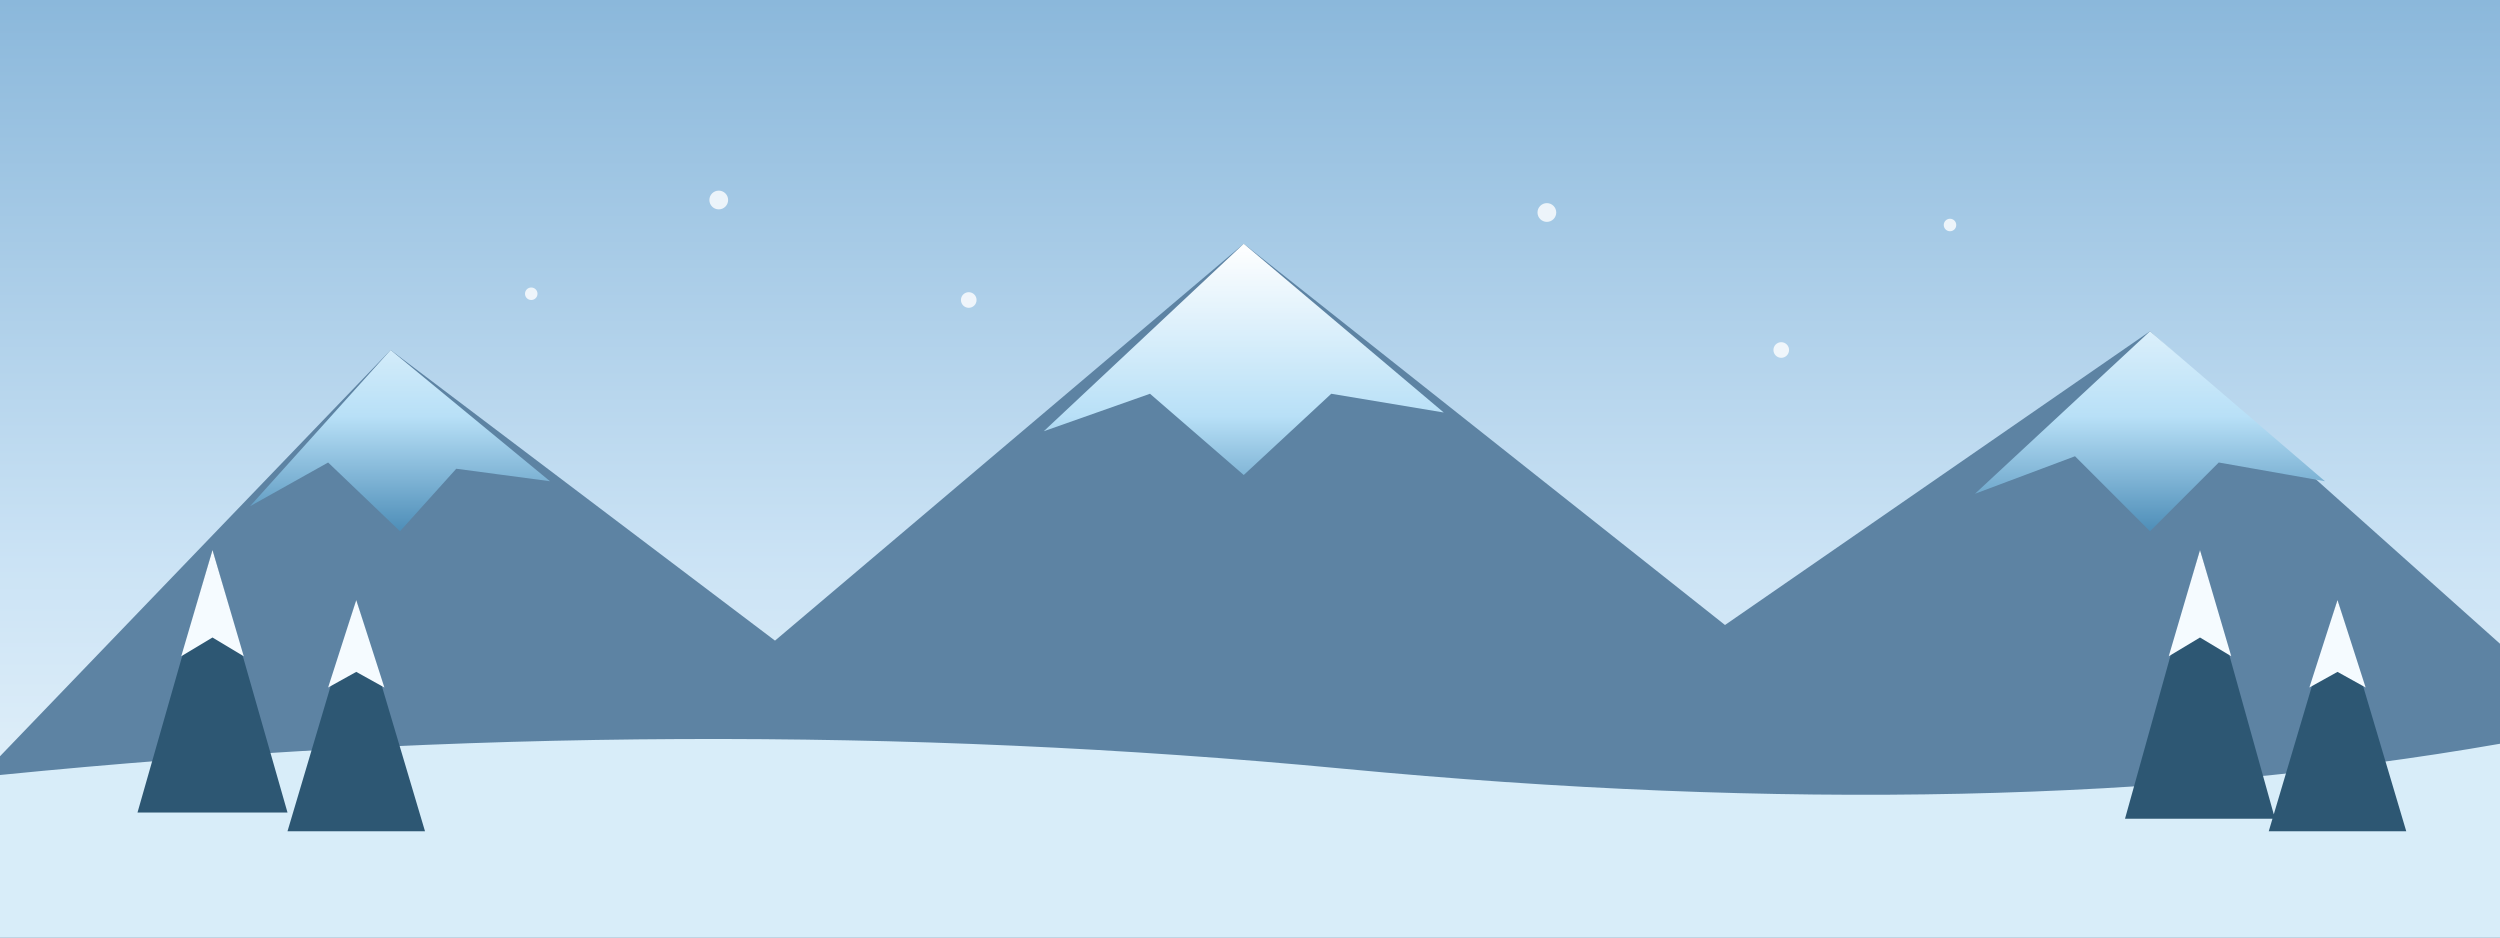
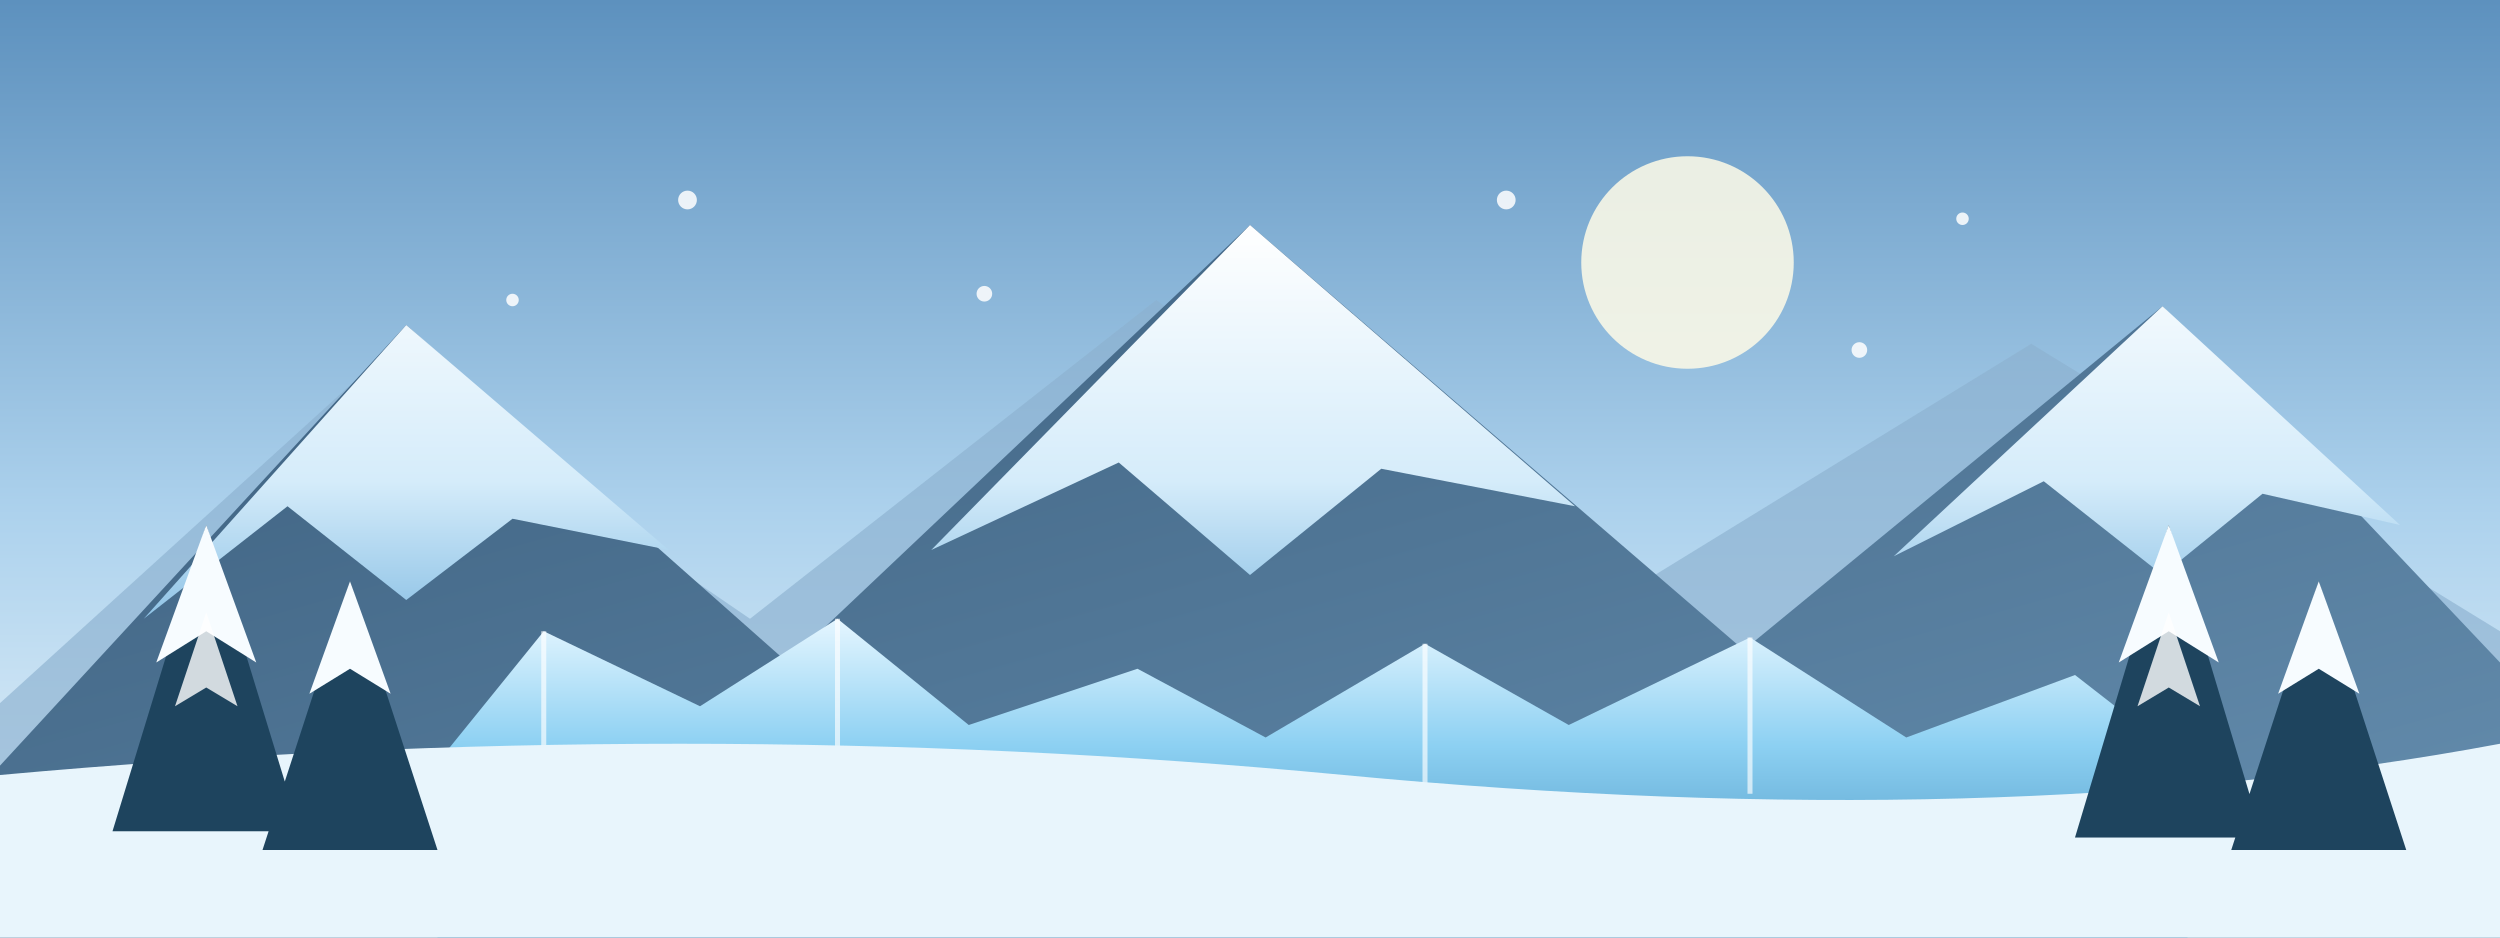
<svg xmlns="http://www.w3.org/2000/svg" viewBox="0 0 800 300">
  <defs>
-     <linearGradient id="sky" x2="0" y2="1">
-       <stop stop-color="#8bb8db" />
-       <stop offset=".6" stop-color="#cbe3f5" />
+     <linearGradient id="i-sky" x1="0" y1="0" x2="0" y2="1">
+       <stop offset="0" stop-color="#5d91be" />
+       <stop offset=".55" stop-color="#add2ed" />
      <stop offset="1" stop-color="#eef7fc" />
    </linearGradient>
-     <linearGradient id="glacier" x2="0" y2="1">
+     <linearGradient id="i-rock" x2="1" y2="1">
+       <stop stop-color="#3a5d7c" />
+       <stop offset="1" stop-color="#668fb0" />
+     </linearGradient>
+     <linearGradient id="i-snow" x2="0" y2="1">
      <stop stop-color="#ffffff" />
-       <stop offset=".6" stop-color="#b8e0f7" />
-       <stop offset="1" stop-color="#4e8eb8" />
+       <stop offset=".65" stop-color="#d5ecfa" />
+       <stop offset="1" stop-color="#8fc3e6" />
+     </linearGradient>
+     <linearGradient id="i-ice" x2="0" y2="1">
+       <stop stop-color="#e5f6ff" />
+       <stop offset=".4" stop-color="#8cd0f2" />
+       <stop offset="1" stop-color="#3c86b5" />
    </linearGradient>
  </defs>
-   <path fill="url(#sky)" d="M0 0H800V300H0Z" />
-   <path fill="#5d83a3" d="M0 242L125 112 248 205 398 78 552 200 688 106 800 206V300H0Z" />
-   <path fill="url(#glacier)" d="M125 112L176 154 146 150 128 170 105 148 80 162ZM398 78L462 132 426 126 398 152 368 126 334 138ZM688 106L744 154 710 148 688 170 664 146 632 158Z" />
-   <path fill="#d8edf9" d="M0 248Q220 226 430 246T800 238V300H0Z" />
+   <rect width="800" height="300" fill="url(#i-sky)" />
+   <circle cx="540" cy="84" r="34" fill="#fffce8" opacity=".85" />
+   <path fill="#8cb1cf" opacity=".65" d="M0 225L120 116 240 198 370 96 510 196 650 110 800 202V300H0Z" />
+   <path fill="url(#i-rock)" d="M0 245L130 104 252 212 400 72 558 208 692 98 800 212V300H0Z" />
+   <path fill="url(#i-snow)" d="M130 104L214 176 164 166 130 192 92 162 46 198ZM400 72L504 162 442 150 400 184 358 148 298 176ZM692 98L768 168 724 158 692 184 654 154 606 178Z" />
+   <path fill="url(#i-ice)" d="M140 244L174 202 224 226 268 198 310 232 364 214 405 236 456 206 502 232 560 204 610 236 664 216 700 244V300H140Z" />
+   <path fill="none" stroke="#ffffff" stroke-width="1.6" opacity=".65" d="M174 202V254M268 198V252M456 206V256M560 204V254" />
+   <path fill="#e8f5fc" d="M0 248Q220 228 430 248T800 238V300H0Z" />
  <g>
-     <path fill="#2d5773" d="M44 260L68 176L92 260ZM92 266L114 192L136 266ZM680 262L704 176L728 262ZM726 266L748 192L770 266Z" />
-     <path fill="#f5fbff" d="M68 176L78 210L68 204L58 210ZM114 192L123 220L114 215L105 220ZM704 176L714 210L704 204L694 210ZM748 192L757 220L748 215L739 220Z" />
+     <path fill="#1e445e" d="M36 266L66 168L96 266ZM84 272L112 186L140 272ZM664 268L694 168L724 268ZM714 272L742 186L770 272Z" />
+     <path fill="#f7fcff" d="M66 168L82 212 66 202 50 212ZM112 186L125 222 112 214 99 222ZM694 168L710 212 694 202 678 212ZM742 186L755 222 742 214 729 222Z" />
+     <path fill="#ffffff" opacity=".8" d="M66 196L76 226 66 220 56 226ZM694 196L704 226 694 220 684 226Z" />
  </g>
-   <g fill="#ffffff" opacity=".8">
-     <circle cx="230" cy="64" r="3" />
-     <circle cx="310" cy="96" r="2.5" />
-     <circle cx="495" cy="68" r="3" />
-     <circle cx="570" cy="112" r="2.5" />
-     <circle cx="170" cy="94" r="2" />
-     <circle cx="624" cy="72" r="2" />
+   <g fill="#ffffff" opacity=".85">
+     <circle cx="220" cy="64" r="3" />
+     <circle cx="315" cy="94" r="2.5" />
+     <circle cx="482" cy="64" r="3" />
+     <circle cx="595" cy="112" r="2.5" />
+     <circle cx="164" cy="96" r="2" />
+     <circle cx="628" cy="70" r="2" />
  </g>
</svg>
